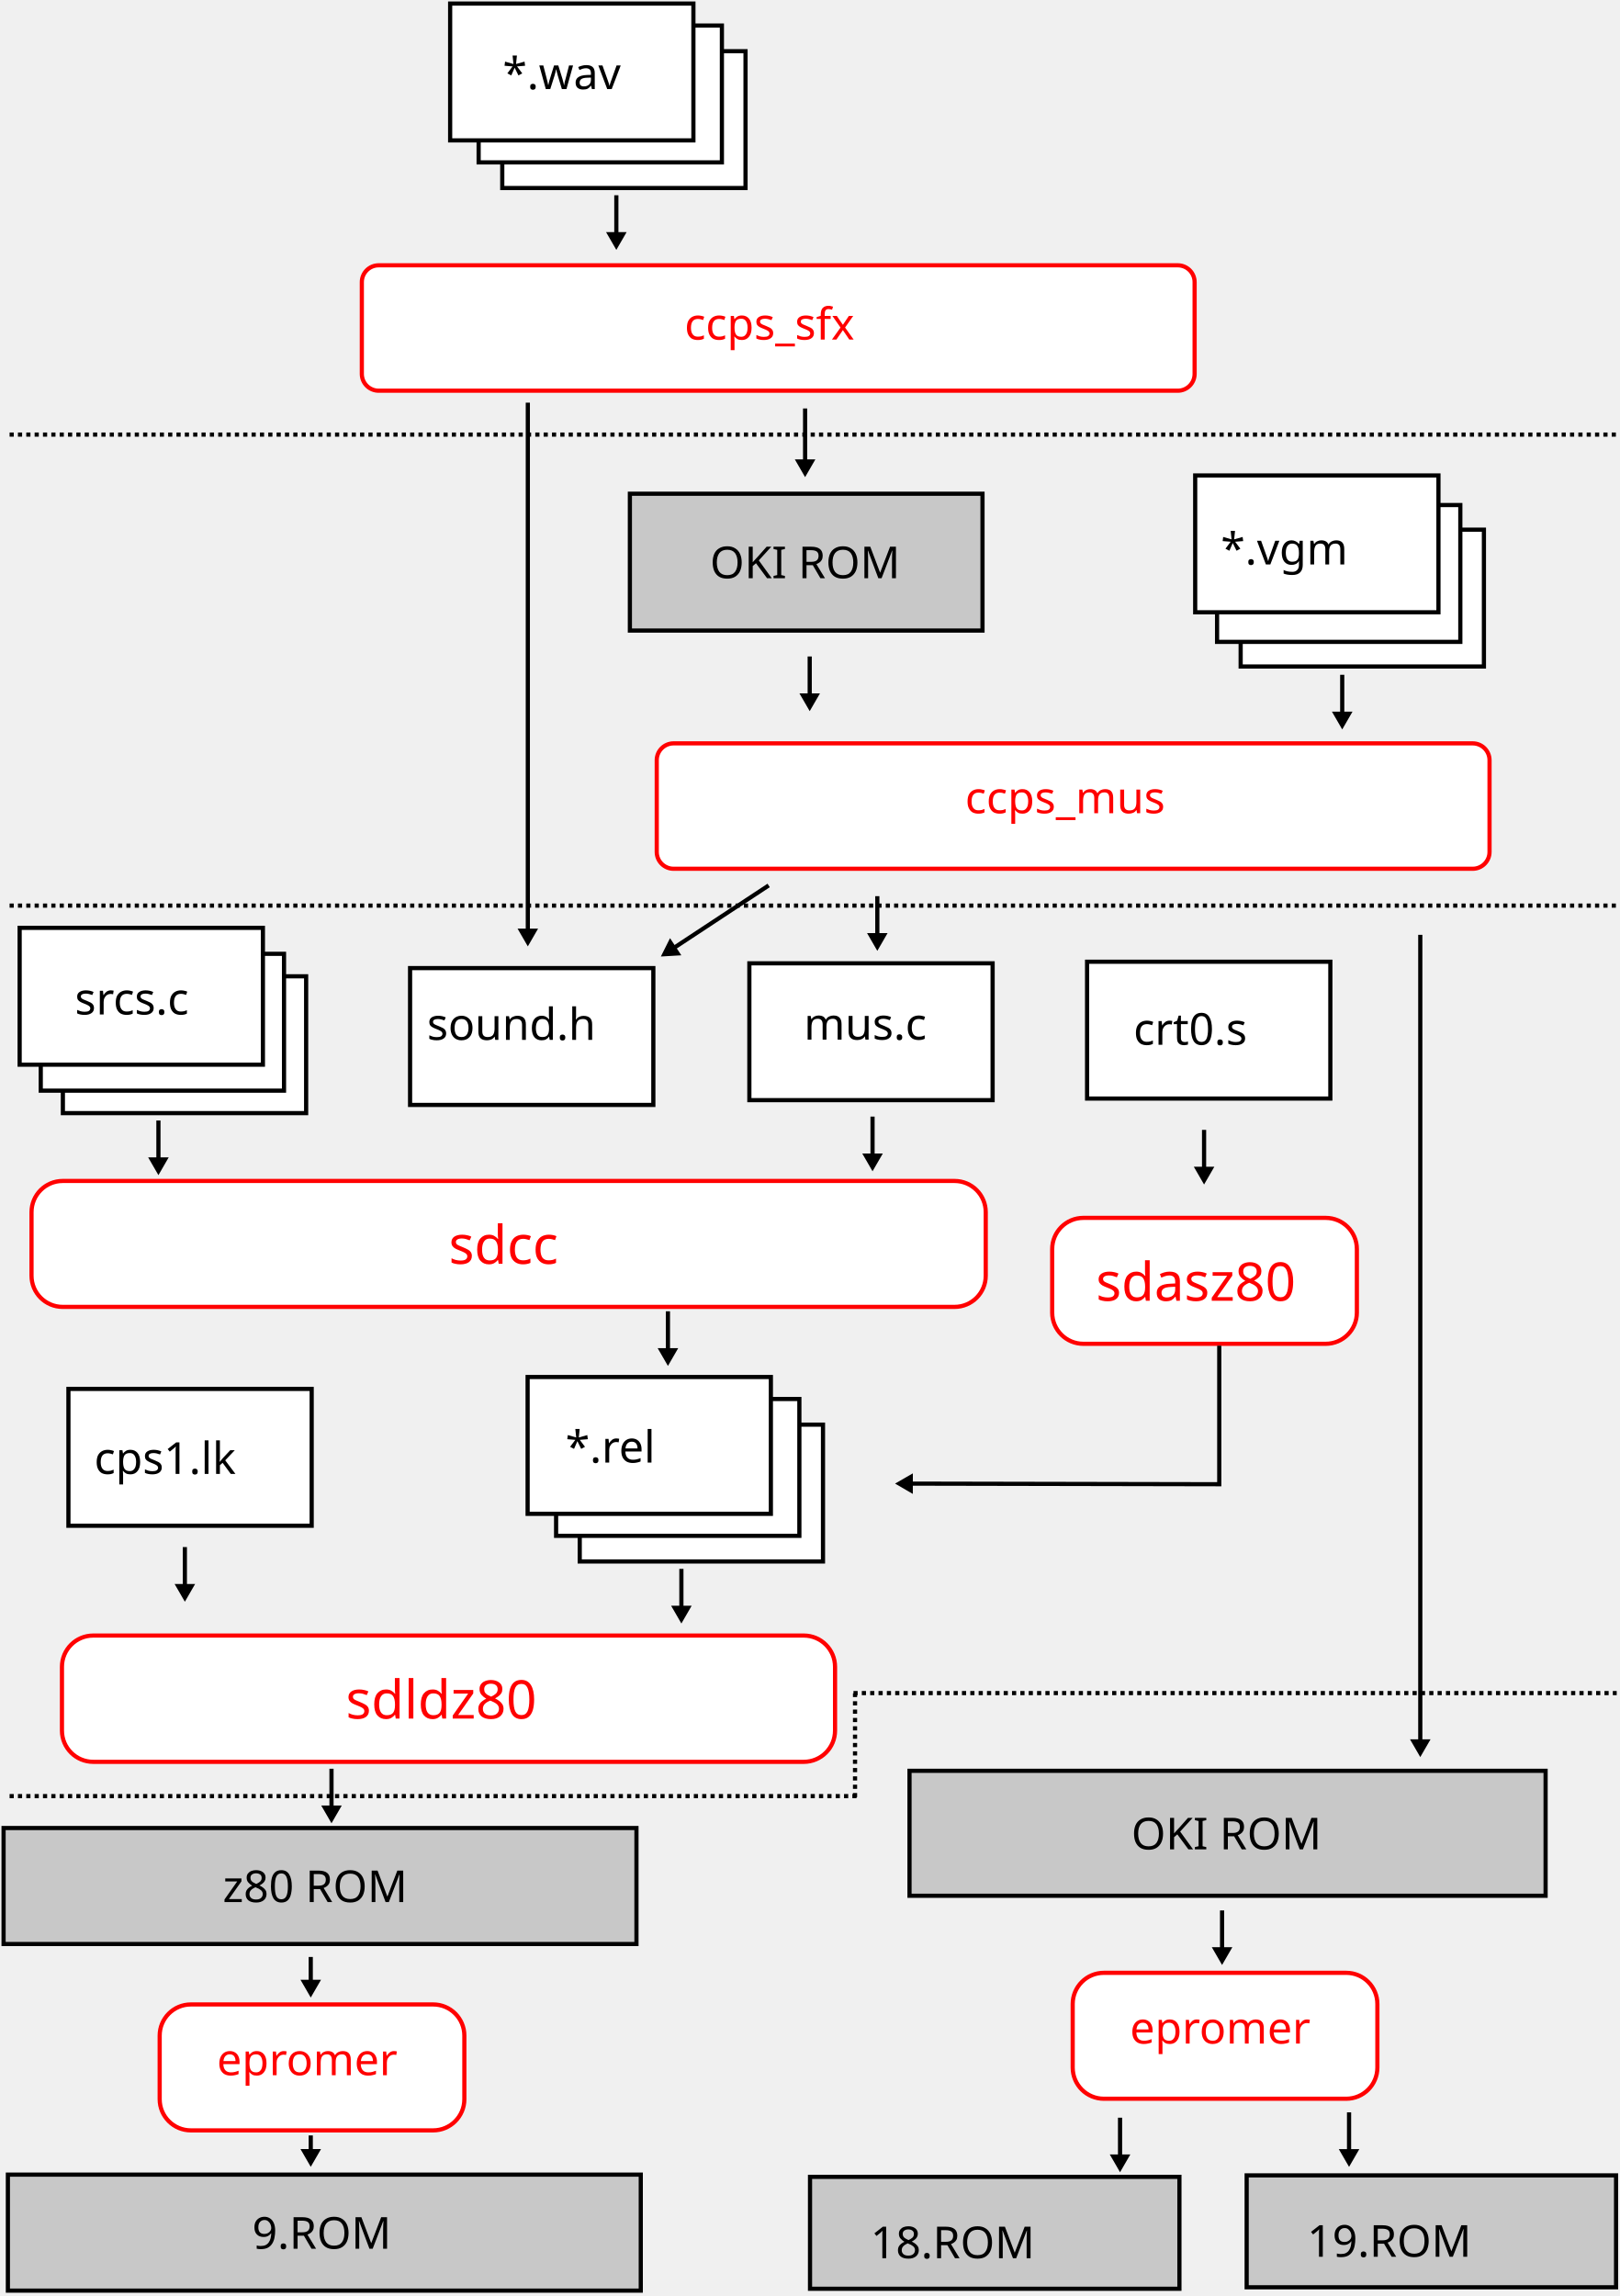
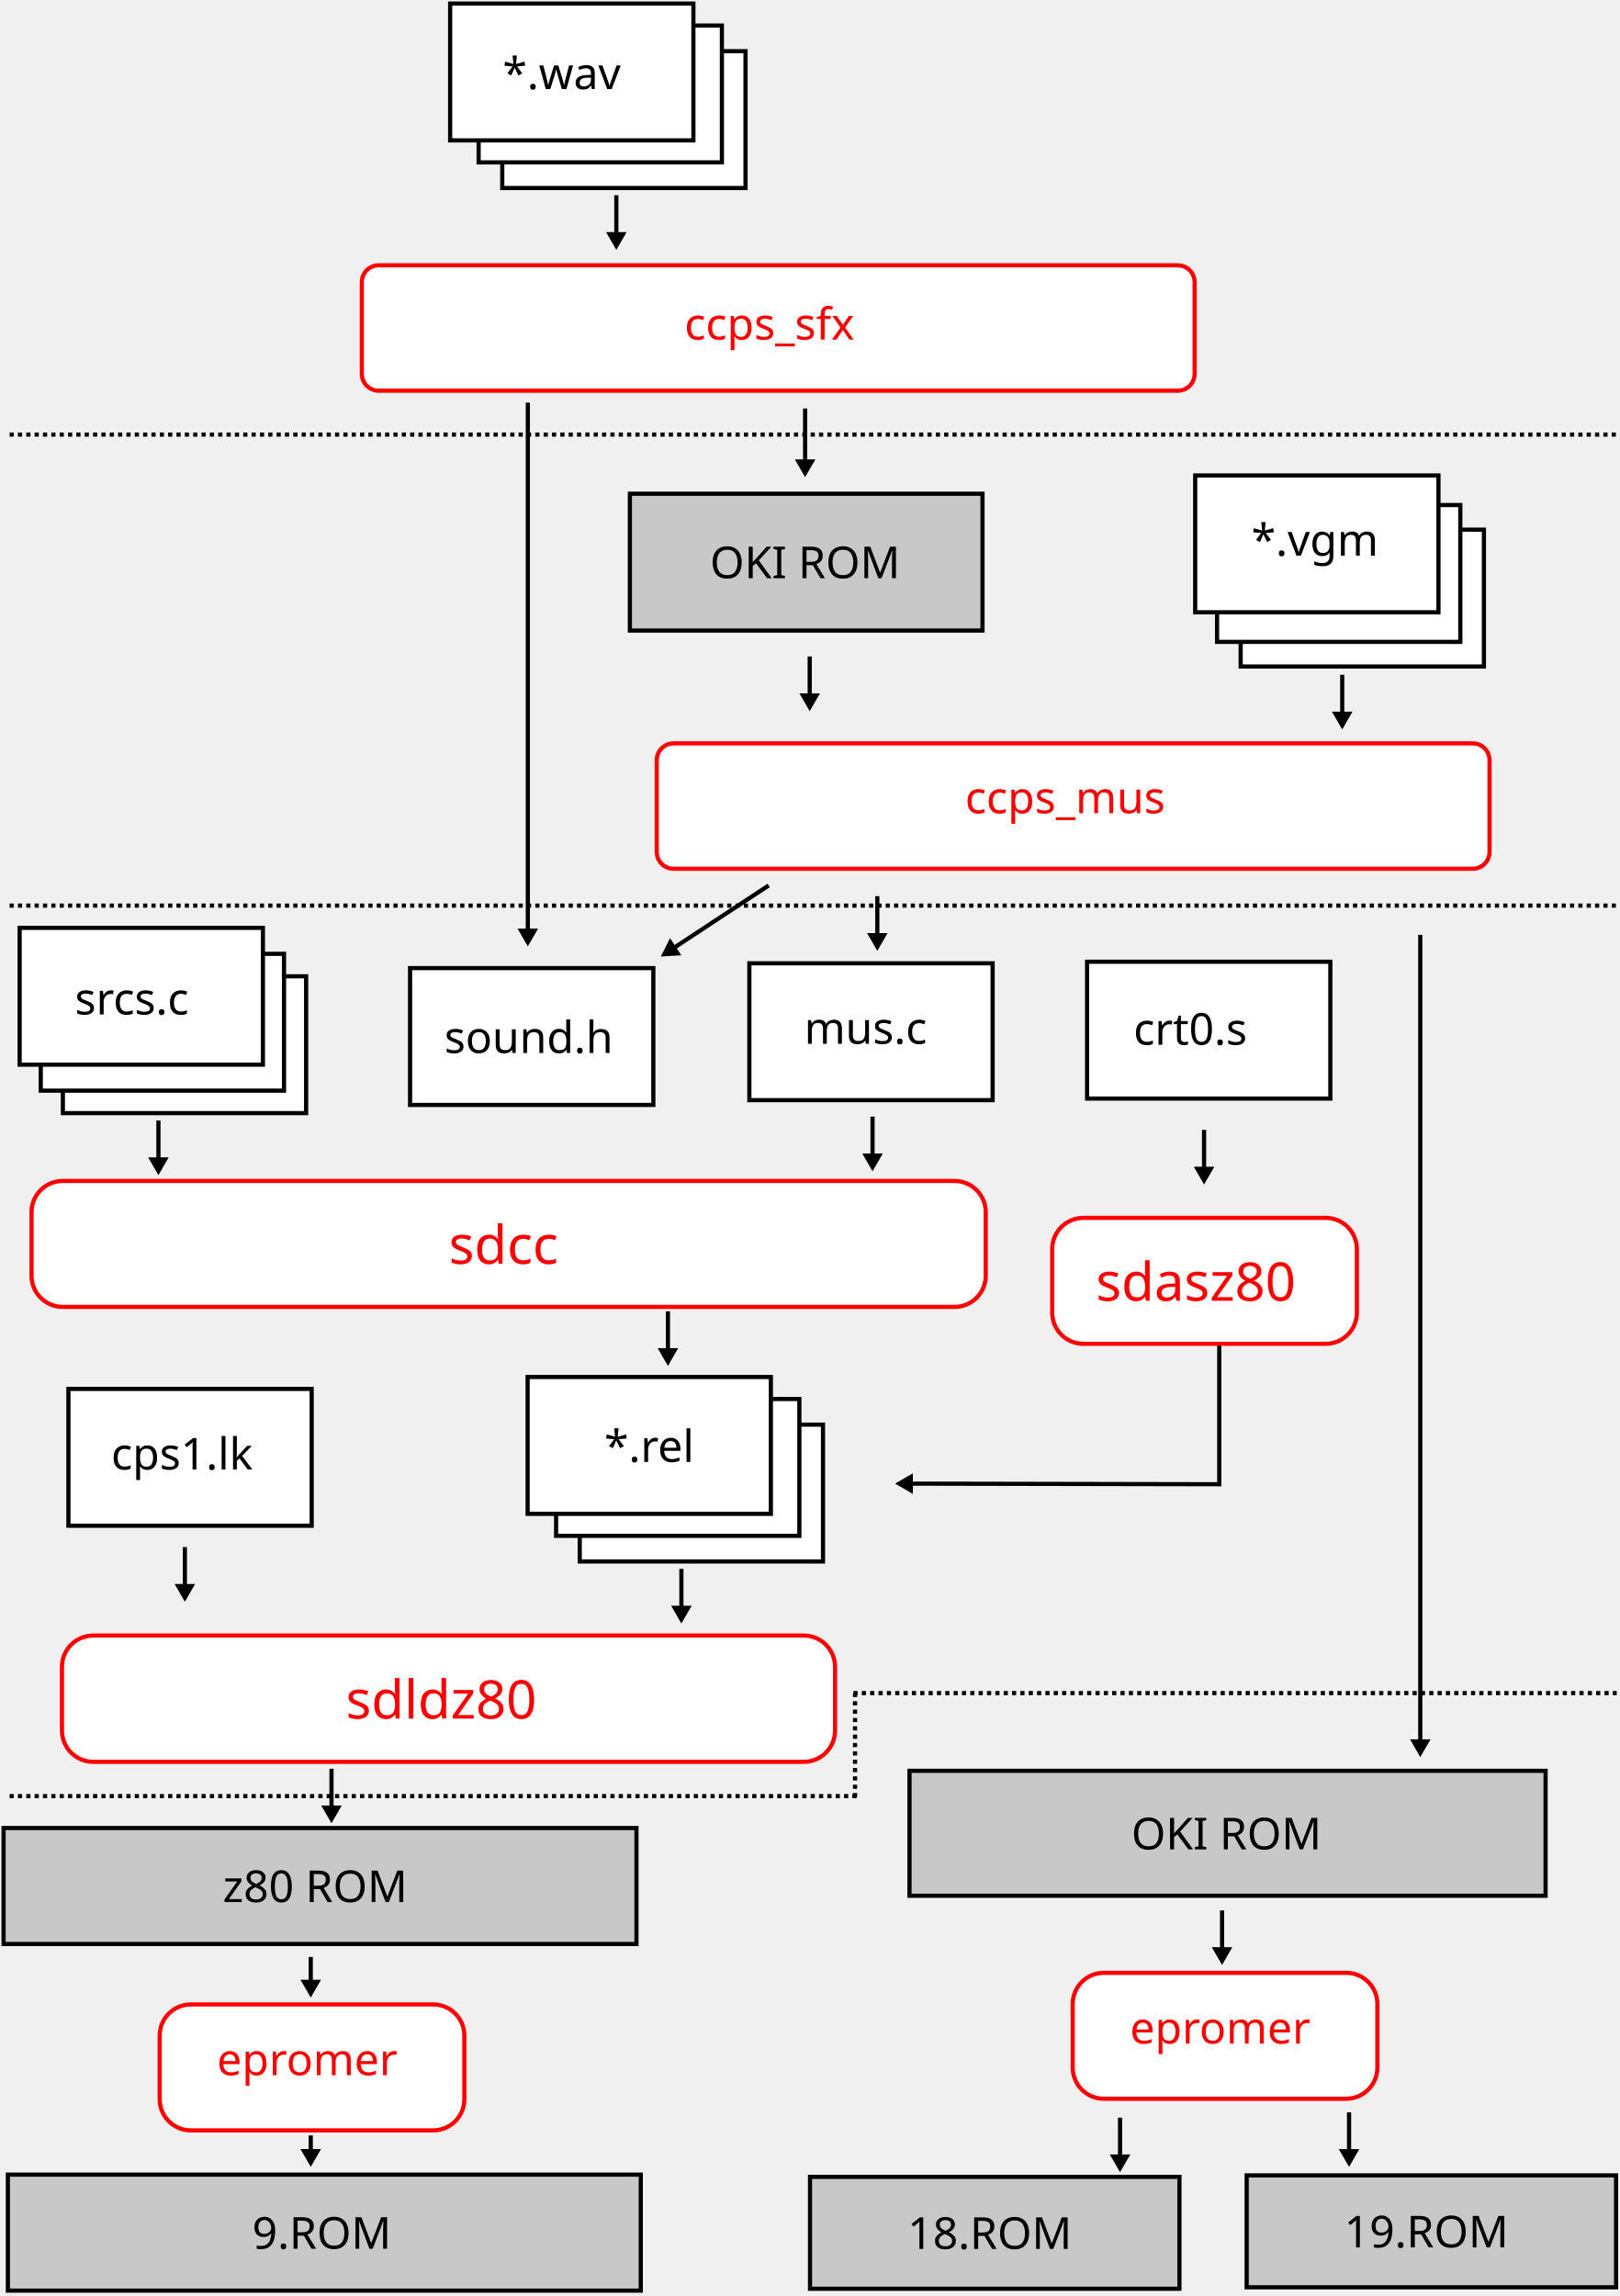
<svg xmlns="http://www.w3.org/2000/svg" width="9.17in" height="12.999in" viewBox="0 0 232.915 330.174" version="1.1" id="svg20255">
  <defs id="defs20252">
    <marker style="overflow:visible" id="TriangleInM" refX="0" refY="0" orient="auto">
      <path transform="scale(-0.4)" style="fill:context-stroke;fill-rule:evenodd;stroke:context-stroke;stroke-width:1pt" d="M 5.77,0 -2.88,5 V -5 Z" id="path1154" />
    </marker>
    <marker style="overflow:visible" id="TriangleOutM" refX="0" refY="0" orient="auto">
      <path transform="scale(0.4)" style="fill:context-stroke;fill-rule:evenodd;stroke:context-stroke;stroke-width:1pt" d="M 5.77,0 -2.88,5 V -5 Z" id="path1163" />
    </marker>
    <marker style="overflow:visible" id="Arrow1Send" refX="0" refY="0" orient="auto">
      <path transform="matrix(-0.2,0,0,-0.2,-1.2,0)" style="fill:context-stroke;fill-rule:evenodd;stroke:context-stroke;stroke-width:1pt" d="M 0,0 5,-5 -12.5,0 5,5 Z" id="path1033" />
    </marker>
    <marker style="overflow:visible" id="TriangleOutM-3" refX="0" refY="0" orient="auto">
      <path transform="scale(0.4)" style="fill:context-stroke;fill-rule:evenodd;stroke:context-stroke;stroke-width:1pt" d="M 5.77,0 -2.88,5 V -5 Z" id="path1163-6" />
    </marker>
    <marker style="overflow:visible" id="TriangleOutM-5" refX="0" refY="0" orient="auto">
      <path transform="scale(0.4)" style="fill:context-stroke;fill-rule:evenodd;stroke:context-stroke;stroke-width:1pt" d="M 5.77,0 -2.88,5 V -5 Z" id="path1163-3" />
    </marker>
    <marker style="overflow:visible" id="TriangleOutM-3-6" refX="0" refY="0" orient="auto">
      <path transform="scale(0.4)" style="fill:context-stroke;fill-rule:evenodd;stroke:context-stroke;stroke-width:1pt" d="M 5.77,0 -2.88,5 V -5 Z" id="path1163-6-2" />
    </marker>
    <marker style="overflow:visible" id="TriangleOutM-5-1" refX="0" refY="0" orient="auto">
      <path transform="scale(0.4)" style="fill:context-stroke;fill-rule:evenodd;stroke:context-stroke;stroke-width:1pt" d="M 5.77,0 -2.88,5 V -5 Z" id="path1163-3-2" />
    </marker>
    <marker style="overflow:visible" id="TriangleOutM-5-0" refX="0" refY="0" orient="auto">
      <path transform="scale(0.4)" style="fill:context-stroke;fill-rule:evenodd;stroke:context-stroke;stroke-width:1pt" d="M 5.77,0 -2.88,5 V -5 Z" id="path1163-3-9" />
    </marker>
    <marker style="overflow:visible" id="TriangleOutM-5-6" refX="0" refY="0" orient="auto">
      <path transform="scale(0.4)" style="fill:context-stroke;fill-rule:evenodd;stroke:context-stroke;stroke-width:1pt" d="M 5.77,0 -2.88,5 V -5 Z" id="path1163-3-0" />
    </marker>
    <marker style="overflow:visible" id="TriangleOutM-5-2" refX="0" refY="0" orient="auto">
      <path transform="scale(0.4)" style="fill:context-stroke;fill-rule:evenodd;stroke:context-stroke;stroke-width:1pt" d="M 5.77,0 -2.88,5 V -5 Z" id="path1163-3-6" />
    </marker>
    <marker style="overflow:visible" id="TriangleOutM-5-8" refX="0" refY="0" orient="auto">
      <path transform="scale(0.4)" style="fill:context-stroke;fill-rule:evenodd;stroke:context-stroke;stroke-width:1pt" d="M 5.77,0 -2.88,5 V -5 Z" id="path1163-3-7" />
    </marker>
    <marker style="overflow:visible" id="TriangleOutM-5-20" refX="0" refY="0" orient="auto">
      <path transform="scale(0.4)" style="fill:context-stroke;fill-rule:evenodd;stroke:context-stroke;stroke-width:1pt" d="M 5.77,0 -2.88,5 V -5 Z" id="path1163-3-23" />
    </marker>
    <marker style="overflow:visible" id="TriangleOutM-5-9" refX="0" refY="0" orient="auto">
      <path transform="scale(0.4)" style="fill:context-stroke;fill-rule:evenodd;stroke:context-stroke;stroke-width:1pt" d="M 5.77,0 -2.88,5 V -5 Z" id="path1163-3-22" />
    </marker>
    <marker style="overflow:visible" id="TriangleOutM-3-9" refX="0" refY="0" orient="auto">
      <path transform="scale(0.4)" style="fill:context-stroke;fill-rule:evenodd;stroke:context-stroke;stroke-width:1pt" d="M 5.77,0 -2.88,5 V -5 Z" id="path1163-6-7" />
    </marker>
    <marker style="overflow:visible" id="TriangleOutM-5-0-6" refX="0" refY="0" orient="auto">
      <path transform="scale(0.4)" style="fill:context-stroke;fill-rule:evenodd;stroke:context-stroke;stroke-width:1pt" d="M 5.77,0 -2.88,5 V -5 Z" id="path1163-3-9-1" />
    </marker>
    <marker style="overflow:visible" id="TriangleOutM-3-9-9" refX="0" refY="0" orient="auto">
      <path transform="scale(0.4)" style="fill:context-stroke;fill-rule:evenodd;stroke:context-stroke;stroke-width:1pt" d="M 5.77,0 -2.88,5 V -5 Z" id="path1163-6-7-3" />
    </marker>
    <marker style="overflow:visible" id="TriangleOutM-5-6-4" refX="0" refY="0" orient="auto">
      <path transform="scale(0.4)" style="fill:context-stroke;fill-rule:evenodd;stroke:context-stroke;stroke-width:1pt" d="M 5.77,0 -2.88,5 V -5 Z" id="path1163-3-0-7" />
    </marker>
    <marker style="overflow:visible" id="TriangleOutM-5-6-45" refX="0" refY="0" orient="auto">
      <path transform="scale(0.4)" style="fill:context-stroke;fill-rule:evenodd;stroke:context-stroke;stroke-width:1pt" d="M 5.77,0 -2.88,5 V -5 Z" id="path1163-3-0-0" />
    </marker>
    <marker style="overflow:visible" id="TriangleOutM-5-6-9" refX="0" refY="0" orient="auto">
      <path transform="scale(0.4)" style="fill:context-stroke;fill-rule:evenodd;stroke:context-stroke;stroke-width:1pt" d="M 5.77,0 -2.88,5 V -5 Z" id="path1163-3-0-5" />
    </marker>
    <marker style="overflow:visible" id="TriangleOutM-5-0-6-3" refX="0" refY="0" orient="auto">
      <path transform="scale(0.4)" style="fill:context-stroke;fill-rule:evenodd;stroke:context-stroke;stroke-width:1pt" d="M 5.77,0 -2.88,5 V -5 Z" id="path1163-3-9-1-6" />
    </marker>
    <marker style="overflow:visible" id="TriangleOutM-5-9-3" refX="0" refY="0" orient="auto">
      <path transform="scale(0.4)" style="fill:context-stroke;fill-rule:evenodd;stroke:context-stroke;stroke-width:1pt" d="M 5.77,0 -2.88,5 V -5 Z" id="path1163-3-22-6" />
    </marker>
    <marker style="overflow:visible" id="TriangleOutM-5-9-3-9" refX="0" refY="0" orient="auto">
      <path transform="scale(0.4)" style="fill:context-stroke;fill-rule:evenodd;stroke:context-stroke;stroke-width:1pt" d="M 5.77,0 -2.88,5 V -5 Z" id="path1163-3-22-6-3" />
    </marker>
    <marker style="overflow:visible" id="TriangleOutM-5-9-3-0" refX="0" refY="0" orient="auto">
      <path transform="scale(0.4)" style="fill:context-stroke;fill-rule:evenodd;stroke:context-stroke;stroke-width:1pt" d="M 5.77,0 -2.88,5 V -5 Z" id="path1163-3-22-6-6" />
    </marker>
    <marker style="overflow:visible" id="TriangleOutM-5-9-3-9-7" refX="0" refY="0" orient="auto">
      <path transform="scale(0.4)" style="fill:context-stroke;fill-rule:evenodd;stroke:context-stroke;stroke-width:1pt" d="M 5.77,0 -2.88,5 V -5 Z" id="path1163-3-22-6-3-9" />
    </marker>
  </defs>
  <g id="layer1" transform="translate(-2.432284,-0.7441693)">
    <rect style="fill:#ffffff;fill-opacity:1;stroke:#ff0000;stroke-width:0.6;stroke-miterlimit:4;stroke-dasharray:none;stroke-dashoffset:0;stroke-opacity:1" id="rect22162-3-6" width="119.763" height="18.033" x="54.465" y="38.897" ry="2.421" />
    <rect style="fill:#ffffff;fill-opacity:1;stroke:#000000;stroke-width:0.6;stroke-miterlimit:4;stroke-dasharray:none" id="rect20878-7-84-4-9" width="34.983" height="19.677" x="11.473" y="141.139" />
    <rect style="fill:#ffffff;fill-opacity:1;stroke:#000000;stroke-width:0.6;stroke-miterlimit:4;stroke-dasharray:none" id="rect20878-7-84" width="34.983" height="19.677" x="74.661" y="8.107" />
    <rect style="fill:#ffffff;fill-opacity:1;stroke:#000000;stroke-width:0.6;stroke-miterlimit:4;stroke-dasharray:none" id="rect20878-7-8" width="34.983" height="19.677" x="71.263" y="4.418" />
    <rect style="fill:#ffffff;fill-opacity:1;stroke:#000000;stroke-width:0.6;stroke-miterlimit:4;stroke-dasharray:none" id="rect20878-7-6" width="34.983" height="19.677" x="8.292" y="137.907" />
    <rect style="fill:#ffffff;fill-opacity:1;stroke:#000000;stroke-width:0.6;stroke-miterlimit:4;stroke-dasharray:none" id="rect20878" width="34.983" height="19.677" x="67.166" y="1.256" />
    <rect style="fill:#ffffff;fill-opacity:1;stroke:#000000;stroke-width:0.6;stroke-miterlimit:4;stroke-dasharray:none" id="rect20878-7-84-3" width="34.983" height="19.677" x="180.849" y="76.912" />
    <rect style="fill:#ffffff;fill-opacity:1;stroke:#000000;stroke-width:0.6;stroke-miterlimit:4;stroke-dasharray:none" id="rect20878-1" width="34.983" height="19.677" x="177.456" y="73.371" />
    <rect style="fill:#ffffff;fill-opacity:1;stroke:#000000;stroke-width:0.6;stroke-miterlimit:4;stroke-dasharray:none" id="rect20878-4" width="34.983" height="19.677" x="174.31" y="69.116" />
    <rect style="fill:#ffffff;fill-opacity:1;stroke:#000000;stroke-width:0.6;stroke-miterlimit:4;stroke-dasharray:none" id="rect20878-7" width="34.983" height="19.677" x="5.256" y="134.172" />
    <rect style="fill:#ffffff;fill-opacity:1;stroke:#000000;stroke-width:0.6;stroke-miterlimit:4;stroke-dasharray:none" id="rect20878-3" width="34.983" height="19.677" x="61.403" y="139.96" />
    <rect style="fill:#ffffff;fill-opacity:1;stroke:#000000;stroke-width:0.6;stroke-miterlimit:4;stroke-dasharray:none" id="rect20878-612" width="34.983" height="19.677" x="110.195" y="139.273" />
    <rect style="fill:#ffffff;fill-opacity:1;stroke:#000000;stroke-width:0.6;stroke-miterlimit:4;stroke-dasharray:none" id="rect20878-9" width="34.983" height="19.677" x="158.764" y="139.045" />
    <rect style="fill:#c8c8c8;stroke:#000000;stroke-width:0.6;stroke-miterlimit:4;stroke-dasharray:none" id="rect20878-61" width="50.711" height="19.677" x="93.013" y="71.744" />
    <rect style="fill:#c8c8c8;stroke:#000000;stroke-width:0.6;stroke-miterlimit:4;stroke-dasharray:none" id="rect20878-6" width="91.016" height="16.68" x="2.944" y="263.621" />
    <rect style="fill:#c8c8c8;stroke:#000000;stroke-width:0.6;stroke-miterlimit:4;stroke-dasharray:none" id="rect20878-6-7-2" width="53.124" height="16.093" x="118.919" y="313.784" />
    <path style="fill:none;stroke:#000000;stroke-width:0.6;stroke-linecap:butt;stroke-linejoin:miter;stroke-miterlimit:4;stroke-dasharray:0.6, 0.6;stroke-dashoffset:0;stroke-opacity:1" d="M 3.81,63.24 H 234.929" id="path21149-6" />
    <rect style="fill:#ffffff;fill-opacity:1;stroke:#ff0000;stroke-width:0.6;stroke-miterlimit:4;stroke-dasharray:none;stroke-dashoffset:0;stroke-opacity:1" id="rect22162-3" width="119.763" height="18.033" x="96.876" y="107.643" ry="2.421" />
    <rect style="fill:#ffffff;fill-opacity:1;stroke:#ff0000;stroke-width:0.6;stroke-miterlimit:4;stroke-dasharray:none;stroke-dashoffset:0;stroke-opacity:1" id="rect22162-1" width="137.225" height="18.109" x="6.964" y="170.571" ry="4.484" />
    <rect style="fill:#ffffff;fill-opacity:1;stroke:#ff0000;stroke-width:0.6;stroke-miterlimit:4;stroke-dasharray:none;stroke-dashoffset:0;stroke-opacity:1" id="rect22162-9" width="111.178" height="18.16" x="11.34" y="235.943" ry="4.497" />
    <text xml:space="preserve" style="font-size:6.35px;line-height:1.25;font-family:sans-serif;letter-spacing:0px;word-spacing:0px;stroke-width:0.6;stroke-miterlimit:4;stroke-dasharray:none" x="100.876" y="49.577" id="text67993">
      <tspan id="tspan67991" style="font-size:6.35px;fill:#ff0000;fill-opacity:1;stroke-width:0.6;stroke-miterlimit:4;stroke-dasharray:none" x="100.876" y="49.577">ccps_sfx</tspan>
    </text>
    <text xml:space="preserve" style="font-size:6.35px;line-height:1.25;font-family:sans-serif;letter-spacing:0px;word-spacing:0px;stroke-width:0.6;stroke-miterlimit:4;stroke-dasharray:none" x="141.23" y="117.689" id="text67993-1">
      <tspan id="tspan67991-5" style="font-size:6.35px;fill:#ff0000;fill-opacity:1;stroke-width:0.6;stroke-miterlimit:4;stroke-dasharray:none" x="141.23" y="117.689">ccps_mus</tspan>
    </text>
    <text xml:space="preserve" style="font-size:7.668px;line-height:1.25;font-family:sans-serif;letter-spacing:0px;word-spacing:0px;stroke-width:0.6;stroke-miterlimit:4;stroke-dasharray:none" x="66.96" y="182.484" id="text67993-5">
      <tspan id="tspan67991-4" style="font-size:7.668px;fill:#ff0000;fill-opacity:1;stroke-width:0.6;stroke-miterlimit:4;stroke-dasharray:none" x="66.96" y="182.484">sdcc</tspan>
    </text>
    <g id="g12675">
      <rect style="fill:#ffffff;fill-opacity:1;stroke:#ff0000;stroke-width:0.6;stroke-miterlimit:4;stroke-dasharray:none;stroke-dashoffset:0;stroke-opacity:1" id="rect22162-1-6" width="43.815" height="18.109" x="153.746" y="175.88" ry="4.484" />
      <text xml:space="preserve" style="font-size:7.668px;line-height:1.25;font-family:sans-serif;letter-spacing:0px;word-spacing:0px;stroke-width:0.6;stroke-miterlimit:4;stroke-dasharray:none" x="160.031" y="187.793" id="text67993-5-6">
        <tspan id="tspan67991-4-4" style="font-size:7.668px;fill:#ff0000;fill-opacity:1;stroke-width:0.6;stroke-miterlimit:4;stroke-dasharray:none" x="160.031" y="187.793">sdasz80</tspan>
      </text>
    </g>
-     <g id="g12517" transform="translate(0.2377116,-2.226221)">
-       <rect style="fill:#ffffff;fill-opacity:1;stroke:#ff0000;stroke-width:0.6;stroke-miterlimit:4;stroke-dasharray:none;stroke-dashoffset:0;stroke-opacity:1" id="rect22162-1-6-6" width="43.815" height="18.109" x="156.457" y="286.67" ry="4.484" />
-       <text xml:space="preserve" style="font-size:6.35px;line-height:1.25;font-family:sans-serif;letter-spacing:0px;word-spacing:0px;stroke-width:0.6;stroke-miterlimit:4;stroke-dasharray:none" x="164.691" y="296.842" id="text67993-5-6-1">
-         <tspan id="tspan67991-4-4-8" style="font-size:6.35px;fill:#ff0000;fill-opacity:1;stroke-width:0.6;stroke-miterlimit:4;stroke-dasharray:none" x="164.691" y="296.842">epromer</tspan>
-       </text>
-     </g>
+     <rect style="fill:#ffffff;fill-opacity:1;stroke:#ff0000;stroke-width:0.6;stroke-miterlimit:4;stroke-dasharray:none;stroke-dashoffset:0;stroke-opacity:1" id="rect22162-1-6-6" width="43.815" height="18.109" x="156.695" y="284.444" ry="4.484" />
+     <text xml:space="preserve" style="font-size:6.35px;line-height:1.25;font-family:sans-serif;letter-spacing:0px;word-spacing:0px;stroke-width:0.6;stroke-miterlimit:4;stroke-dasharray:none" x="164.929" y="294.616" id="text67993-5-6-1">
+       <tspan id="tspan67991-4-4-8" style="font-size:6.35px;fill:#ff0000;fill-opacity:1;stroke-width:0.6;stroke-miterlimit:4;stroke-dasharray:none" x="164.929" y="294.616">epromer</tspan>
+     </text>
    <g id="g12522" transform="translate(0,-4.101042)">
      <rect style="fill:#ffffff;fill-opacity:1;stroke:#ff0000;stroke-width:0.6;stroke-miterlimit:4;stroke-dasharray:none;stroke-dashoffset:0;stroke-opacity:1" id="rect22162-1-6-6-0" width="43.815" height="18.109" x="25.394" y="293.093" ry="4.484" />
      <text xml:space="preserve" style="font-size:6.35px;line-height:1.25;font-family:sans-serif;letter-spacing:0px;word-spacing:0px;stroke-width:0.6;stroke-miterlimit:4;stroke-dasharray:none" x="33.628" y="303.265" id="text67993-5-6-1-2">
        <tspan id="tspan67991-4-4-8-3" style="font-size:6.35px;fill:#ff0000;fill-opacity:1;stroke-width:0.6;stroke-miterlimit:4;stroke-dasharray:none" x="33.628" y="303.265">epromer</tspan>
      </text>
    </g>
    <text xml:space="preserve" style="font-size:7.668px;line-height:1.25;font-family:sans-serif;letter-spacing:0px;word-spacing:0px;stroke-width:0.6;stroke-miterlimit:4;stroke-dasharray:none" x="52.155" y="247.882" id="text67993-7">
      <tspan id="tspan67991-6" style="font-size:7.668px;fill:#ff0000;fill-opacity:1;stroke-width:0.6;stroke-miterlimit:4;stroke-dasharray:none" x="52.155" y="247.882">sdldz80</tspan>
    </text>
    <text xml:space="preserve" style="font-size:6.35px;line-height:1.25;font-family:sans-serif;letter-spacing:0px;word-spacing:0px;stroke-width:0.6;stroke-miterlimit:4;stroke-dasharray:none" x="165.446" y="150.985" id="text67993-56">
      <tspan id="tspan67991-9" style="font-size:6.35px;fill:#000000;fill-opacity:1;stroke-width:0.6;stroke-miterlimit:4;stroke-dasharray:none" x="165.446" y="150.985">crt0.s</tspan>
    </text>
-     <text xml:space="preserve" style="font-size:6.35px;line-height:1.25;font-family:sans-serif;letter-spacing:0px;word-spacing:0px;stroke-width:0.6;stroke-miterlimit:4;stroke-dasharray:none" x="63.845" y="150.281" id="text67993-56-4">
-       <tspan id="tspan67991-9-5" style="font-size:6.35px;fill:#000000;fill-opacity:1;stroke-width:0.6;stroke-miterlimit:4;stroke-dasharray:none" x="63.845" y="150.281">sound.h</tspan>
-     </text>
-     <text xml:space="preserve" style="font-size:6.35px;line-height:1.25;font-family:sans-serif;letter-spacing:0px;word-spacing:0px;stroke-width:0.6;stroke-miterlimit:4;stroke-dasharray:none" x="118.031" y="150.246" id="text67993-56-4-2">
-       <tspan id="tspan67991-9-5-5" style="font-size:6.35px;fill:#000000;fill-opacity:1;stroke-width:0.6;stroke-miterlimit:4;stroke-dasharray:none" x="118.031" y="150.246">mus.c</tspan>
+     <text xml:space="preserve" style="font-size:6.35px;line-height:1.25;font-family:sans-serif;letter-spacing:0px;word-spacing:0px;stroke-width:0.6;stroke-miterlimit:4;stroke-dasharray:none" x="66.334" y="152.166" id="text67993-56-4">
+       <tspan id="tspan67991-9-5" style="font-size:6.35px;fill:#000000;fill-opacity:1;stroke-width:0.6;stroke-miterlimit:4;stroke-dasharray:none" x="66.334" y="152.166">sound.h</tspan>
+     </text>
+     <text xml:space="preserve" style="font-size:6.35px;line-height:1.25;font-family:sans-serif;letter-spacing:0px;word-spacing:0px;stroke-width:0.6;stroke-miterlimit:4;stroke-dasharray:none" x="118.081" y="150.845" id="text67993-56-4-2">
+       <tspan id="tspan67991-9-5-5" style="font-size:6.35px;fill:#000000;fill-opacity:1;stroke-width:0.6;stroke-miterlimit:4;stroke-dasharray:none" x="118.081" y="150.845">mus.c</tspan>
    </text>
    <rect style="fill:#ffffff;fill-opacity:1;stroke:#000000;stroke-width:0.6;stroke-miterlimit:4;stroke-dasharray:none" id="rect20878-9-8" width="34.983" height="19.677" x="12.27" y="200.476" />
-     <text xml:space="preserve" style="font-size:6.35px;line-height:1.25;font-family:sans-serif;letter-spacing:0px;word-spacing:0px;stroke-width:0.6;stroke-miterlimit:4;stroke-dasharray:none" x="15.993" y="212.697" id="text67993-56-4-2-9">
-       <tspan id="tspan67991-9-5-5-2" style="font-size:6.35px;fill:#000000;fill-opacity:1;stroke-width:0.6;stroke-miterlimit:4;stroke-dasharray:none" x="15.993" y="212.697">cps1.lk</tspan>
+     <text xml:space="preserve" style="font-size:6.35px;line-height:1.25;font-family:sans-serif;letter-spacing:0px;word-spacing:0px;stroke-width:0.6;stroke-miterlimit:4;stroke-dasharray:none" x="18.431" y="212.066" id="text67993-56-4-2-9">
+       <tspan id="tspan67991-9-5-5-2" style="font-size:6.35px;fill:#000000;fill-opacity:1;stroke-width:0.6;stroke-miterlimit:4;stroke-dasharray:none" x="18.431" y="212.066">cps1.lk</tspan>
    </text>
    <text xml:space="preserve" style="font-size:6.35px;line-height:1.25;font-family:sans-serif;letter-spacing:0px;word-spacing:0px;stroke-width:0.6;stroke-miterlimit:4;stroke-dasharray:none" x="13.2" y="146.626" id="text67993-56-3">
      <tspan id="tspan67991-9-7" style="font-size:6.35px;fill:#000000;fill-opacity:1;stroke-width:0.6;stroke-miterlimit:4;stroke-dasharray:none" x="13.2" y="146.626">srcs.c</tspan>
    </text>
-     <text xml:space="preserve" style="font-size:6.35px;line-height:1.25;font-family:sans-serif;letter-spacing:0px;word-spacing:0px;stroke-width:0.6;stroke-miterlimit:4;stroke-dasharray:none" x="177.992" y="81.913" id="text67993-56-4-4">
-       <tspan id="tspan67991-9-5-7" style="font-size:6.35px;fill:#000000;fill-opacity:1;stroke-width:0.6;stroke-miterlimit:4;stroke-dasharray:none" x="177.992" y="81.913">*.vgm</tspan>
+     <text xml:space="preserve" style="font-size:6.35px;line-height:1.25;font-family:sans-serif;letter-spacing:0px;word-spacing:0px;stroke-width:0.6;stroke-miterlimit:4;stroke-dasharray:none" x="182.393" y="80.651" id="text67993-56-4-4">
+       <tspan id="tspan67991-9-5-7" style="font-size:6.35px;fill:#000000;fill-opacity:1;stroke-width:0.6;stroke-miterlimit:4;stroke-dasharray:none" x="182.393" y="80.651">*.vgm</tspan>
    </text>
    <text xml:space="preserve" style="font-size:6.35px;line-height:1.25;font-family:sans-serif;letter-spacing:0px;word-spacing:0px;stroke-width:0.6;stroke-miterlimit:4;stroke-dasharray:none" x="74.723" y="13.558" id="text67993-56-4-4-4">
      <tspan id="tspan67991-9-5-7-4" style="font-size:6.35px;fill:#000000;fill-opacity:1;stroke-width:0.6;stroke-miterlimit:4;stroke-dasharray:none" x="74.723" y="13.558">*.wav</tspan>
    </text>
    <rect style="fill:#ffffff;fill-opacity:1;stroke:#000000;stroke-width:0.6;stroke-miterlimit:4;stroke-dasharray:none" id="rect20878-7-84-4" width="34.983" height="19.677" x="85.802" y="205.614" />
    <rect style="fill:#ffffff;fill-opacity:1;stroke:#000000;stroke-width:0.6;stroke-miterlimit:4;stroke-dasharray:none" id="rect20878-7-8-9" width="34.983" height="19.677" x="82.403" y="201.926" />
    <rect style="fill:#ffffff;fill-opacity:1;stroke:#000000;stroke-width:0.6;stroke-miterlimit:4;stroke-dasharray:none" id="rect20878-2" width="34.983" height="19.677" x="78.307" y="198.763" />
-     <text xml:space="preserve" style="font-size:6.35px;line-height:1.25;font-family:sans-serif;letter-spacing:0px;word-spacing:0px;stroke-width:0.6;stroke-miterlimit:4;stroke-dasharray:none" x="83.747" y="211.066" id="text67993-56-4-4-4-0">
-       <tspan id="tspan67991-9-5-7-4-6" style="font-size:6.35px;fill:#000000;fill-opacity:1;stroke-width:0.6;stroke-miterlimit:4;stroke-dasharray:none" x="83.747" y="211.066">*.rel</tspan>
+     <text xml:space="preserve" style="font-size:6.35px;line-height:1.25;font-family:sans-serif;letter-spacing:0px;word-spacing:0px;stroke-width:0.6;stroke-miterlimit:4;stroke-dasharray:none" x="89.334" y="210.969" id="text67993-56-4-4-4-0">
+       <tspan id="tspan67991-9-5-7-4-6" style="font-size:6.35px;fill:#000000;fill-opacity:1;stroke-width:0.6;stroke-miterlimit:4;stroke-dasharray:none" x="89.334" y="210.969">*.rel</tspan>
    </text>
    <text xml:space="preserve" style="font-size:6.35px;line-height:1.25;font-family:sans-serif;letter-spacing:0px;word-spacing:0px;stroke-width:0.6;stroke-miterlimit:4;stroke-dasharray:none" x="104.53" y="83.894" id="text104888">
      <tspan id="tspan104886" style="font-size:6.35px;stroke-width:0.6;stroke-miterlimit:4;stroke-dasharray:none" x="104.53" y="83.894">OKI ROM</tspan>
    </text>
    <g id="g14364">
      <rect style="fill:#c8c8c8;stroke:#000000;stroke-width:0.6;stroke-miterlimit:4;stroke-dasharray:none" id="rect20878-6-7" width="91.475" height="17.969" x="133.227" y="255.393" />
      <text xml:space="preserve" style="font-size:6.35px;line-height:1.25;font-family:sans-serif;letter-spacing:0px;word-spacing:0px;stroke-width:0.6;stroke-miterlimit:4;stroke-dasharray:none" x="165.126" y="266.689" id="text104888-3">
        <tspan id="tspan104886-0" style="font-size:6.35px;stroke-width:0.6;stroke-miterlimit:4;stroke-dasharray:none" x="165.126" y="266.689">OKI ROM</tspan>
      </text>
    </g>
-     <text xml:space="preserve" style="font-size:6.35px;line-height:1.25;font-family:sans-serif;letter-spacing:0px;word-spacing:0px;stroke-width:0.6;stroke-miterlimit:4;stroke-dasharray:none" x="127.618" y="325.483" id="text104888-3-9">
-       <tspan id="tspan104886-0-1" style="font-size:6.35px;stroke-width:0.6;stroke-miterlimit:4;stroke-dasharray:none" x="127.618" y="325.483">18.ROM</tspan>
+     <text xml:space="preserve" style="font-size:6.35px;line-height:1.25;font-family:sans-serif;letter-spacing:0px;word-spacing:0px;stroke-width:0.6;stroke-miterlimit:4;stroke-dasharray:none" x="132.949" y="324.142" id="text104888-3-9">
+       <tspan id="tspan104886-0-1" style="font-size:6.35px;stroke-width:0.6;stroke-miterlimit:4;stroke-dasharray:none" x="132.949" y="324.142">18.ROM</tspan>
    </text>
    <rect style="fill:#c8c8c8;stroke:#000000;stroke-width:0.6;stroke-miterlimit:4;stroke-dasharray:none" id="rect20878-6-7-2-2" width="53.124" height="16.093" x="181.712" y="313.572" />
-     <text xml:space="preserve" style="font-size:6.35px;line-height:1.25;font-family:sans-serif;letter-spacing:0px;word-spacing:0px;stroke-width:0.6;stroke-miterlimit:4;stroke-dasharray:none" x="190.411" y="325.271" id="text104888-3-9-7">
-       <tspan id="tspan104886-0-1-0" style="font-size:6.35px;stroke-width:0.6;stroke-miterlimit:4;stroke-dasharray:none" x="190.411" y="325.271">19.ROM</tspan>
+     <text xml:space="preserve" style="font-size:6.35px;line-height:1.25;font-family:sans-serif;letter-spacing:0px;word-spacing:0px;stroke-width:0.6;stroke-miterlimit:4;stroke-dasharray:none" x="195.741" y="323.93" id="text104888-3-9-7">
+       <tspan id="tspan104886-0-1-0" style="font-size:6.35px;stroke-width:0.6;stroke-miterlimit:4;stroke-dasharray:none" x="195.741" y="323.93">19.ROM</tspan>
    </text>
    <text xml:space="preserve" style="font-size:6.35px;line-height:1.25;font-family:sans-serif;letter-spacing:0px;word-spacing:0px;stroke-width:0.6;stroke-miterlimit:4;stroke-dasharray:none" x="34.465" y="274.272" id="text104888-7">
      <tspan id="tspan104886-8" style="font-size:6.35px;stroke-width:0.6;stroke-miterlimit:4;stroke-dasharray:none" x="34.465" y="274.272">z80 ROM</tspan>
    </text>
    <path style="fill:none;stroke:#000000;stroke-width:0.6;stroke-linecap:butt;stroke-linejoin:miter;stroke-miterlimit:4;stroke-dasharray:none;stroke-opacity:1;marker-end:url(#TriangleOutM)" d="m 91.066,28.82 c 0,6.155 0,6.155 0,6.155" id="path1016" />
    <path style="fill:none;stroke:#000000;stroke-width:0.6;stroke-linecap:butt;stroke-linejoin:miter;stroke-miterlimit:4;stroke-dasharray:none;stroke-opacity:1;marker-end:url(#TriangleOutM-3)" d="M 78.337,58.648 V 135.133" id="path1016-7" />
    <path style="fill:none;stroke:#000000;stroke-width:0.6;stroke-linecap:butt;stroke-linejoin:miter;stroke-miterlimit:4;stroke-dasharray:none;stroke-opacity:1;marker-start:url(#TriangleInM)" d="m 132.855,214.094 44.916,0.088 c 0,-4.925 0,-19.919 0,-19.919" id="path1016-7-3-1" />
    <path style="fill:none;stroke:#000000;stroke-width:0.6;stroke-linecap:butt;stroke-linejoin:miter;stroke-miterlimit:4;stroke-dasharray:none;stroke-opacity:1;marker-end:url(#TriangleOutM-3-6)" d="M 206.681,135.176 V 251.715" id="path1016-7-9" />
    <path style="fill:none;stroke:#000000;stroke-width:0.6;stroke-linecap:butt;stroke-linejoin:miter;stroke-miterlimit:4;stroke-dasharray:none;stroke-opacity:1;marker-end:url(#TriangleOutM-5)" d="m 118.212,59.483 v 8.172" id="path1016-5" />
    <path style="fill:none;stroke:#000000;stroke-width:0.6;stroke-linecap:butt;stroke-linejoin:miter;stroke-miterlimit:4;stroke-dasharray:none;stroke-opacity:1;marker-end:url(#TriangleOutM-5-1)" d="m 175.588,163.221 c 0,6.155 0,6.155 0,6.155" id="path1016-5-7" />
    <path style="fill:none;stroke:#000000;stroke-width:0.6;stroke-linecap:butt;stroke-linejoin:miter;stroke-miterlimit:4;stroke-dasharray:none;stroke-opacity:1;marker-end:url(#TriangleOutM-5-0)" d="m 127.91,161.318 c 0,6.155 0,6.155 0,6.155" id="path1016-5-3" />
    <path style="fill:none;stroke:#000000;stroke-width:0.6;stroke-linecap:butt;stroke-linejoin:miter;stroke-miterlimit:4;stroke-dasharray:none;stroke-opacity:1;marker-end:url(#TriangleOutM-5-0-6)" d="m 128.597,129.622 c 0,6.155 0,6.155 0,6.155" id="path1016-5-3-2" />
    <path style="fill:none;stroke:#000000;stroke-width:0.6;stroke-linecap:butt;stroke-linejoin:miter;stroke-miterlimit:4;stroke-dasharray:none;stroke-opacity:1;marker-end:url(#TriangleOutM-5-0-6-3)" d="m 112.971,128.074 -14.08,9.281" id="path1016-5-3-2-7" />
    <path style="fill:none;stroke:#000000;stroke-width:0.6;stroke-linecap:butt;stroke-linejoin:miter;stroke-miterlimit:4;stroke-dasharray:none;stroke-opacity:1;marker-end:url(#TriangleOutM-5-6-9)" d="m 29.016,223.221 c 0,6.155 0,6.155 0,6.155" id="path1016-5-6-87" />
    <path style="fill:none;stroke:#000000;stroke-width:0.6;stroke-linecap:butt;stroke-linejoin:miter;stroke-miterlimit:4;stroke-dasharray:none;stroke-opacity:1;marker-end:url(#TriangleOutM-5-6-4)" d="m 195.455,97.781 c 0,6.155 0,6.155 0,6.155" id="path1016-5-6-8" />
    <path style="fill:none;stroke:#000000;stroke-width:0.6;stroke-linecap:butt;stroke-linejoin:miter;stroke-miterlimit:4;stroke-dasharray:none;stroke-opacity:1;marker-end:url(#TriangleOutM-5-6-45)" d="m 118.874,95.15 c 0,6.155 0,6.155 0,6.155" id="path1016-5-6-3" />
    <path style="fill:none;stroke:#000000;stroke-width:0.6;stroke-linecap:butt;stroke-linejoin:miter;stroke-miterlimit:4;stroke-dasharray:none;stroke-opacity:1;marker-end:url(#TriangleOutM-5-2)" d="m 25.214,161.875 c 0,6.155 0,6.155 0,6.155" id="path1016-5-1" />
    <path style="fill:none;stroke:#000000;stroke-width:0.6;stroke-linecap:butt;stroke-linejoin:miter;stroke-miterlimit:4;stroke-dasharray:none;stroke-opacity:1;marker-end:url(#TriangleOutM-5-8)" d="m 100.421,226.351 c 0,6.155 0,6.155 0,6.155" id="path1016-5-9" />
    <path style="fill:none;stroke:#000000;stroke-width:0.6;stroke-linecap:butt;stroke-linejoin:miter;stroke-miterlimit:4;stroke-dasharray:none;stroke-opacity:1;marker-end:url(#TriangleOutM-5-20)" d="m 98.486,189.31 c 0,6.155 0,6.155 0,6.155" id="path1016-5-75" />
    <path style="fill:none;stroke:#000000;stroke-width:0.6;stroke-linecap:butt;stroke-linejoin:miter;stroke-miterlimit:4;stroke-dasharray:none;stroke-opacity:1;marker-end:url(#TriangleOutM-5-9)" d="m 50.103,255.097 v 6.137" id="path1016-5-8" />
    <rect style="fill:#c8c8c8;stroke:#000000;stroke-width:0.6;stroke-miterlimit:4;stroke-dasharray:none" id="rect20878-6-75" width="91.016" height="16.68" x="3.564" y="313.464" />
    <text xml:space="preserve" style="font-size:6.35px;line-height:1.25;font-family:sans-serif;letter-spacing:0px;word-spacing:0px;stroke-width:0.6;stroke-miterlimit:4;stroke-dasharray:none" x="38.708" y="324.116" id="text104888-7-3">
      <tspan id="tspan104886-8-5" style="font-size:6.35px;stroke-width:0.6;stroke-miterlimit:4;stroke-dasharray:none" x="38.708" y="324.116">9.ROM</tspan>
    </text>
    <path style="fill:none;stroke:#000000;stroke-width:0.6;stroke-linecap:butt;stroke-linejoin:miter;stroke-miterlimit:4;stroke-dasharray:none;stroke-opacity:1;marker-end:url(#TriangleOutM-5-9-3)" d="m 47.12,307.828 v 2.809" id="path1016-5-8-6" />
    <path style="fill:none;stroke:#000000;stroke-width:0.6;stroke-linecap:butt;stroke-linejoin:miter;stroke-miterlimit:4;stroke-dasharray:none;stroke-opacity:1;marker-end:url(#TriangleOutM-5-9-3-9)" d="m 163.505,305.277 v 6.137" id="path1016-5-8-6-6" />
    <path style="fill:none;stroke:#000000;stroke-width:0.6;stroke-linecap:butt;stroke-linejoin:miter;stroke-miterlimit:4;stroke-dasharray:none;stroke-opacity:1;marker-end:url(#TriangleOutM-5-9-3-9-7)" d="m 178.177,275.473 v 6.137" id="path1016-5-8-6-6-2" />
    <path style="fill:none;stroke:#000000;stroke-width:0.6;stroke-linecap:butt;stroke-linejoin:miter;stroke-miterlimit:4;stroke-dasharray:none;stroke-opacity:1;marker-end:url(#TriangleOutM-5-9-3-0)" d="m 196.438,304.508 v 6.137" id="path1016-5-8-6-2" />
    <path style="fill:none;stroke:#000000;stroke-width:0.6;stroke-linecap:butt;stroke-linejoin:miter;stroke-miterlimit:4;stroke-dasharray:none;stroke-opacity:1;marker-end:url(#TriangleOutM-5-9-3)" d="m 47.12,282.164 v 4.13" id="path13306" />
    <path style="fill:none;stroke:#000000;stroke-width:0.6;stroke-linecap:butt;stroke-linejoin:miter;stroke-miterlimit:4;stroke-dasharray:0.6, 0.6;stroke-dashoffset:0;stroke-opacity:1" d="M 3.81,130.974 H 234.929" id="path14366" />
    <path style="fill:none;stroke:#000000;stroke-width:0.6;stroke-linecap:butt;stroke-linejoin:miter;stroke-miterlimit:4;stroke-dasharray:0.6, 0.6;stroke-dashoffset:0;stroke-opacity:1" d="M 3.81,259.033 H 125.622" id="path14368" />
-     <path style="fill:none;stroke:#000000;stroke-width:0.6;stroke-linecap:butt;stroke-linejoin:miter;stroke-miterlimit:4;stroke-dasharray:0.6, 0.6;stroke-dashoffset:0;stroke-opacity:1" d="m 125.168,244.216 109.761,0" id="path14370" />
-     <path style="fill:none;stroke:#000000;stroke-width:0.6;stroke-linecap:butt;stroke-linejoin:miter;stroke-opacity:1;stroke-miterlimit:4;stroke-dasharray:0.6,0.6;stroke-dashoffset:0" d="m 125.393,259.189 v -14.929" id="path14780" />
+     <path style="fill:none;stroke:#000000;stroke-width:0.6;stroke-linecap:butt;stroke-linejoin:miter;stroke-miterlimit:4;stroke-dasharray:0.6, 0.6;stroke-dashoffset:0;stroke-opacity:1" d="M 125.168,244.216 H 234.929" id="path14370" />
+     <path style="fill:none;stroke:#000000;stroke-width:0.6;stroke-linecap:butt;stroke-linejoin:miter;stroke-miterlimit:4;stroke-dasharray:0.6, 0.6;stroke-dashoffset:0;stroke-opacity:1" d="m 125.393,259.189 v -14.929" id="path14780" />
  </g>
</svg>
